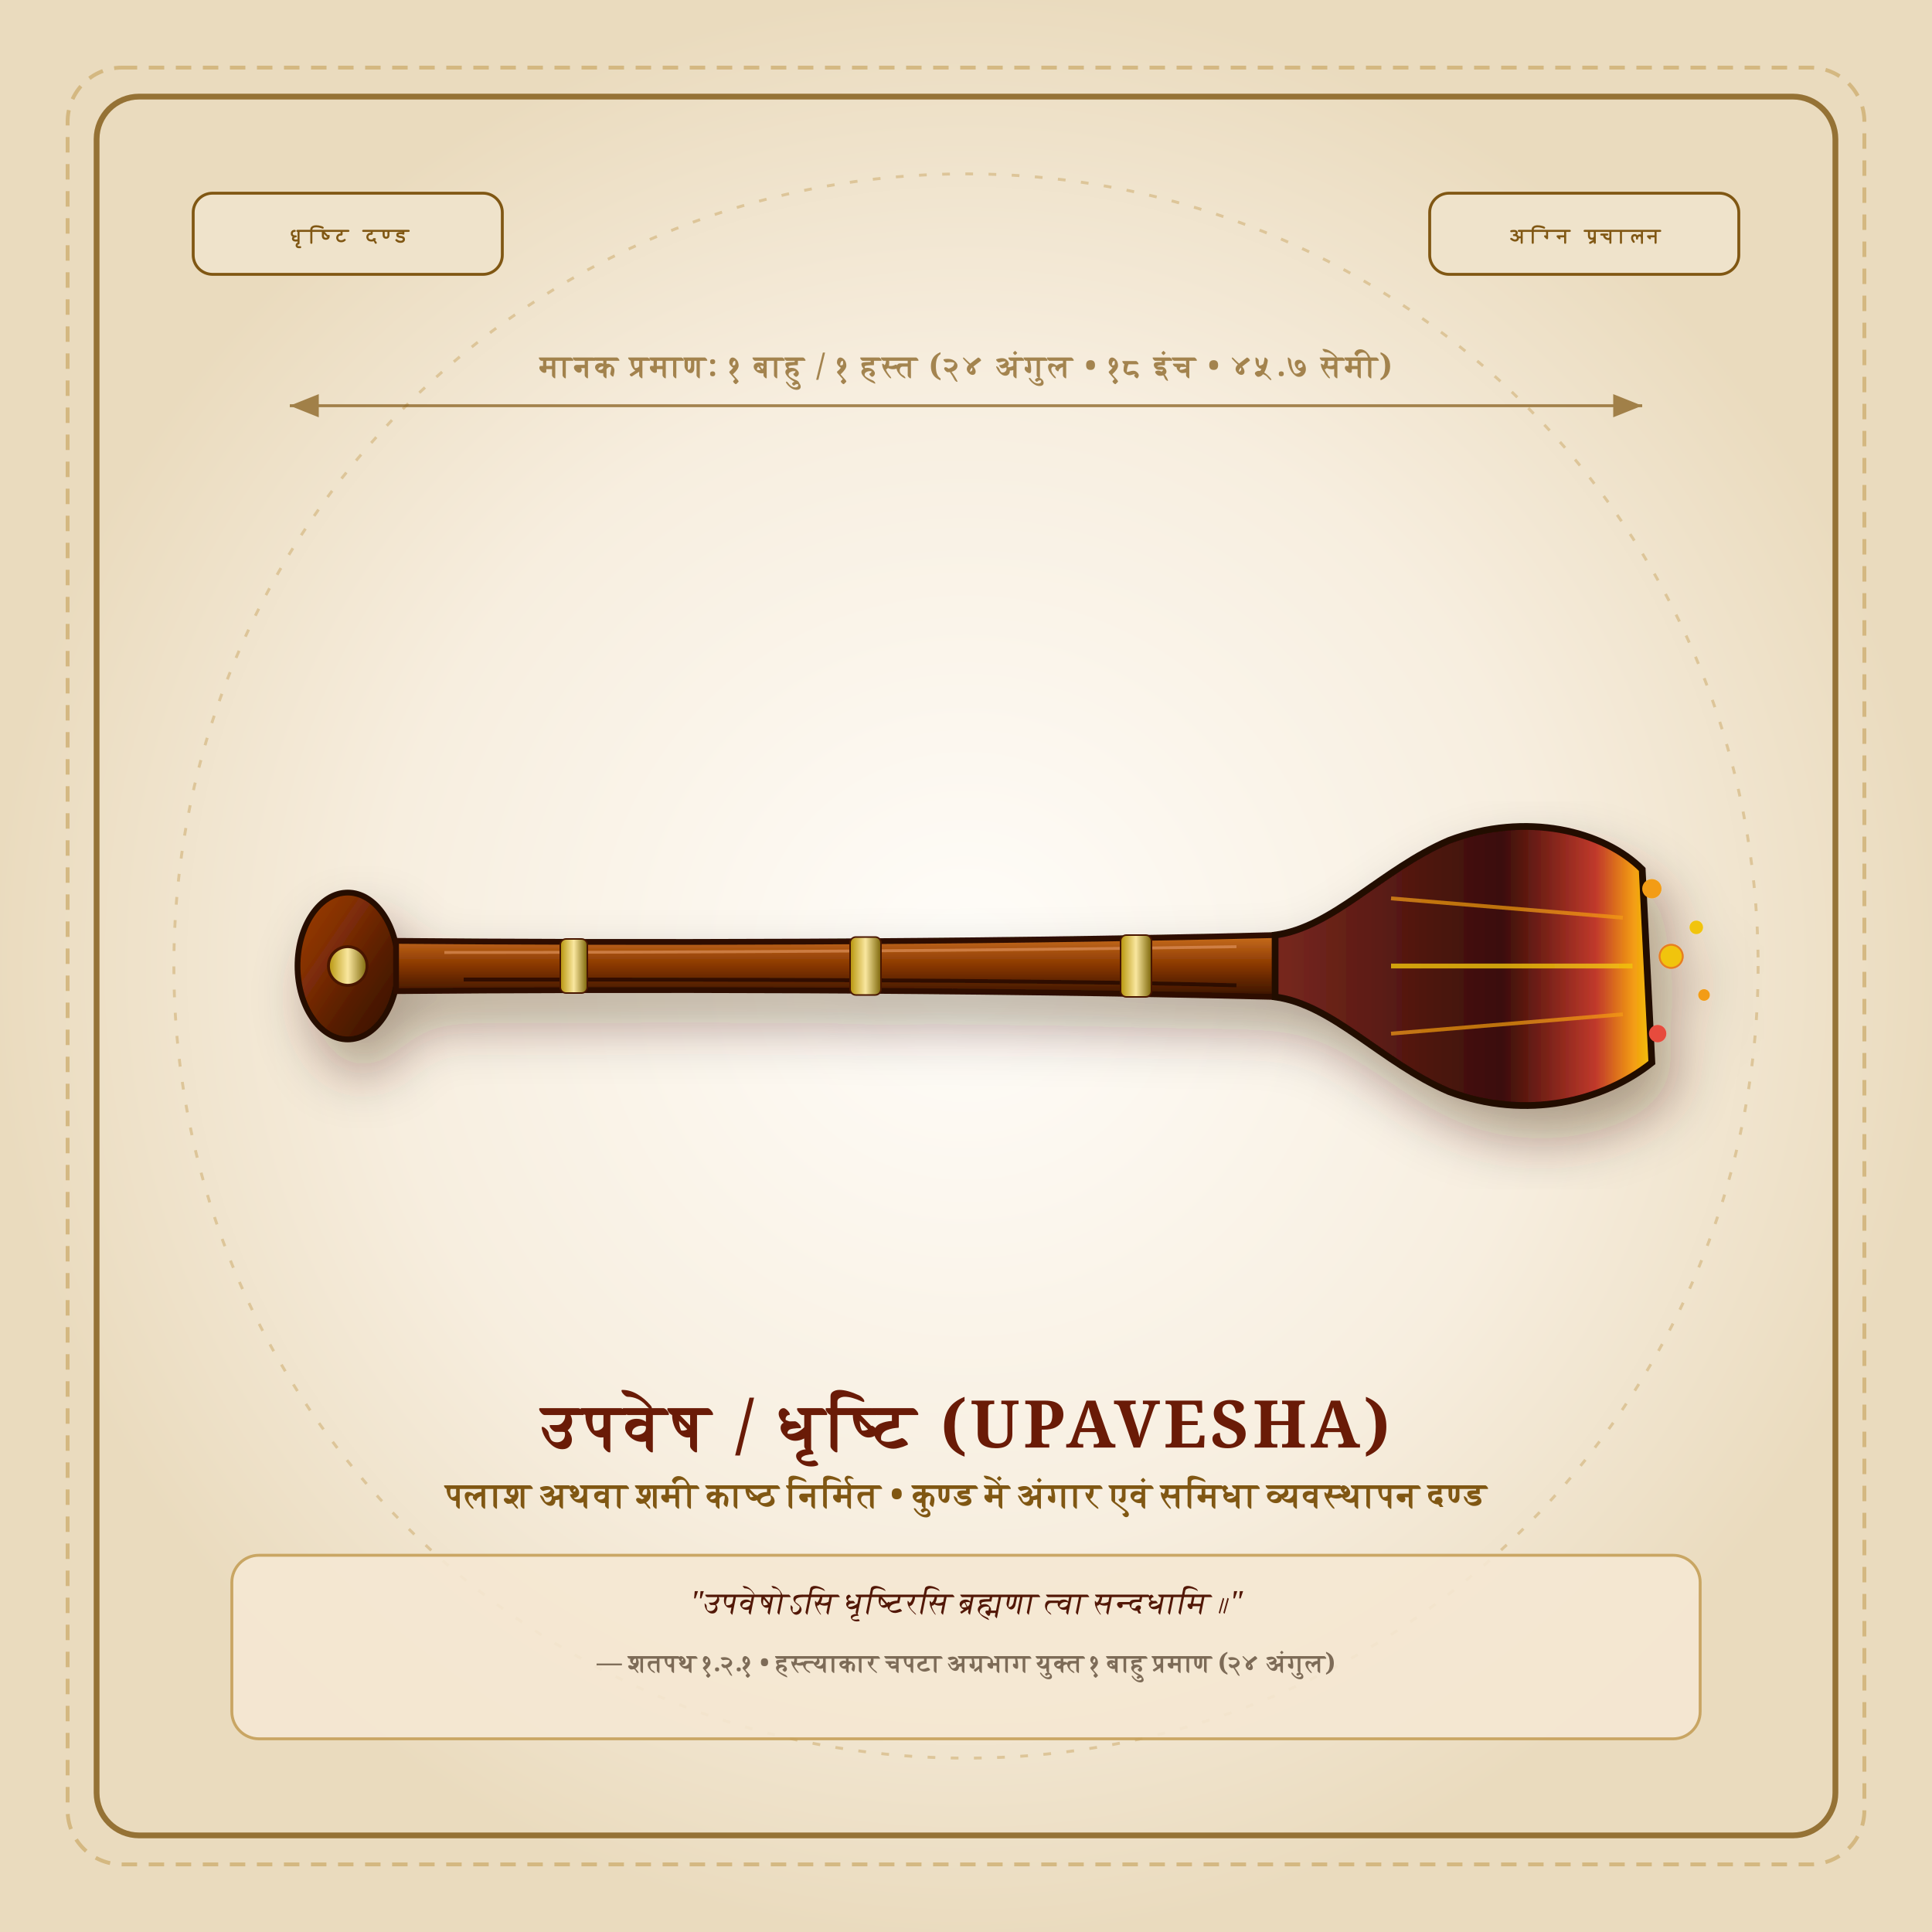
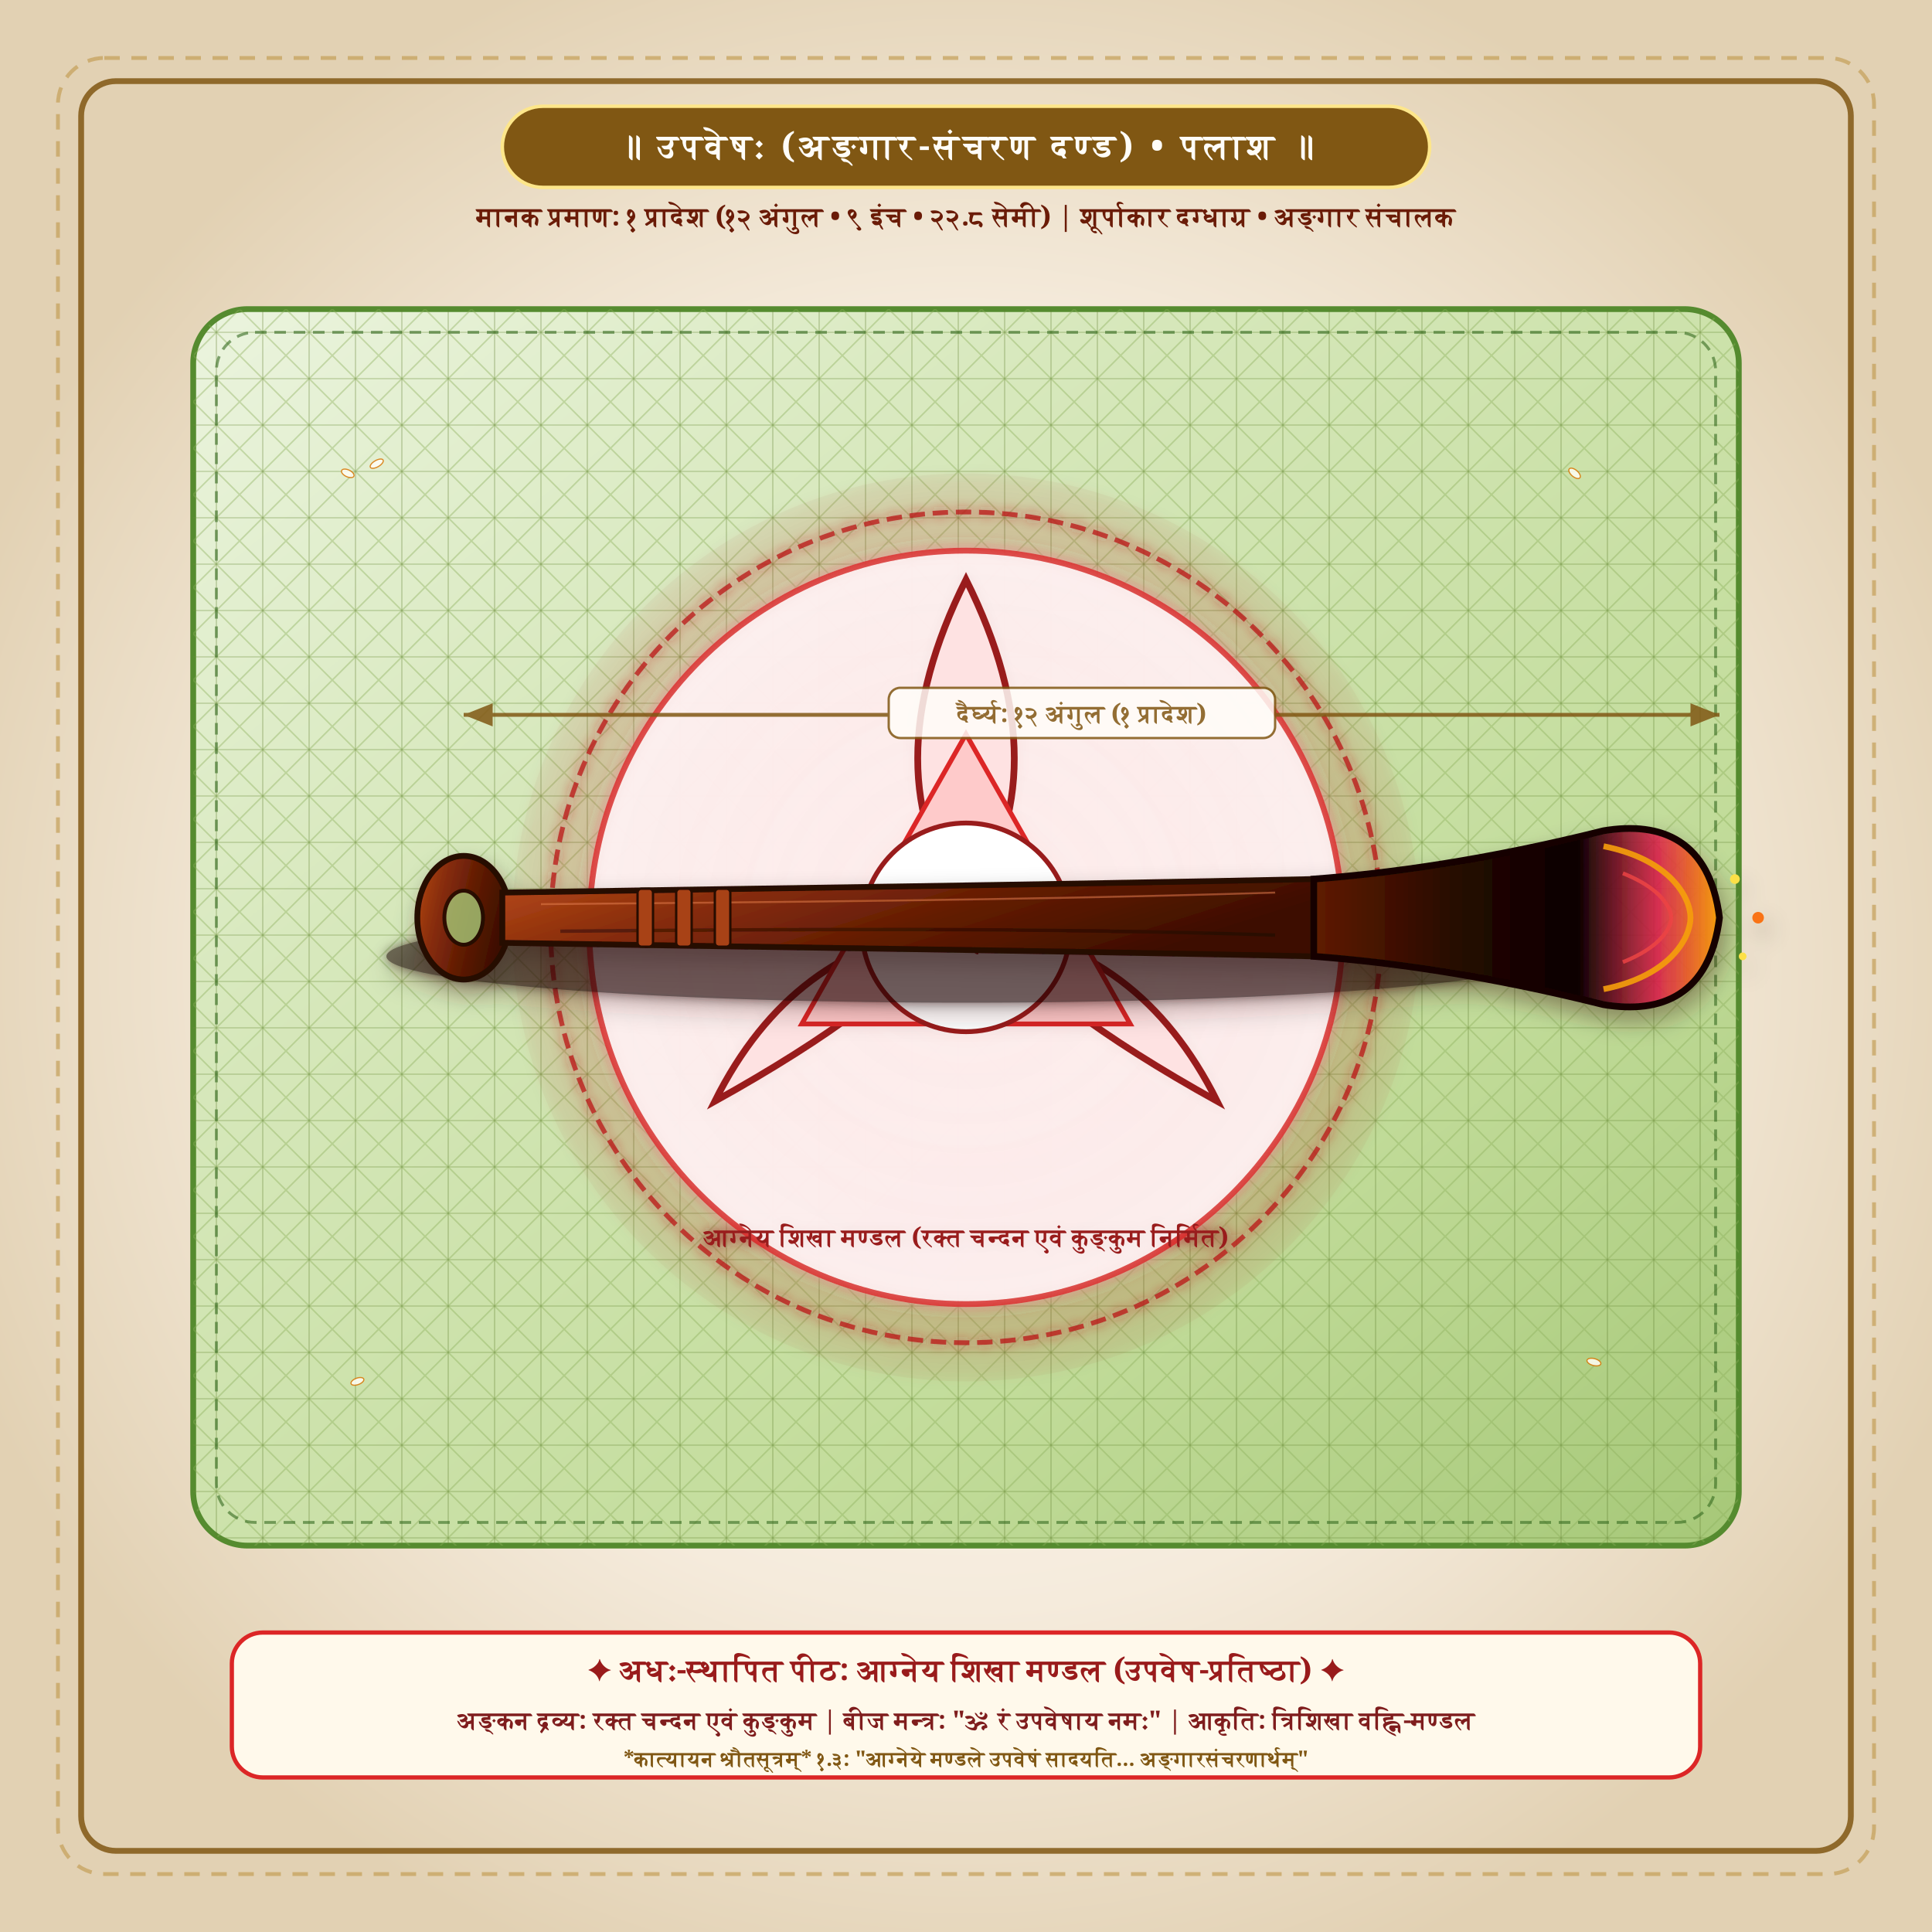
<svg xmlns="http://www.w3.org/2000/svg" viewBox="0 0 1000 1000" width="100%" height="100%">
  <defs>
-     <radialGradient id="bgGrad" cx="50%" cy="50%" r="50%">
-       <stop offset="0%" stop-color="#FFFDF9" />
-       <stop offset="60%" stop-color="#F7EEDF" />
-       <stop offset="100%" stop-color="#EADBBE" />
+     <radialGradient id="bgGrad" cx="50%" cy="50%" r="55%">
+       <stop offset="0%" stop-color="#FFFDF8" />
+       <stop offset="60%" stop-color="#F5EBDC" />
+       <stop offset="100%" stop-color="#E2D1B3" />
    </radialGradient>
-     <linearGradient id="upaveshaWood" x1="0%" y1="0%" x2="100%" y2="100%">
-       <stop offset="0%" stop-color="#A04000" />
-       <stop offset="35%" stop-color="#7E2D07" />
-       <stop offset="65%" stop-color="#551D04" />
-       <stop offset="100%" stop-color="#321002" />
+     <linearGradient id="kushaWeave" x1="0%" y1="0%" x2="100%" y2="100%">
+       <stop offset="0%" stop-color="#EBF4DE" />
+       <stop offset="30%" stop-color="#D7E8BC" />
+       <stop offset="70%" stop-color="#C2DC9A" />
+       <stop offset="100%" stop-color="#A6C878" />
    </linearGradient>
-     <linearGradient id="upaveshaShine" x1="0%" y1="0%" x2="0%" y2="100%">
-       <stop offset="0%" stop-color="#CA6F1E" />
-       <stop offset="50%" stop-color="#873600" />
-       <stop offset="100%" stop-color="#381303" />
+     <pattern id="kushaPattern" width="24" height="24" patternUnits="userSpaceOnUse">
+       <path d="M 0,0 L 24,24 M 24,0 L 0,24" stroke="#8CAE5B" stroke-width="0.8" opacity="0.4" />
+       <line x1="0" y1="12" x2="24" y2="12" stroke="#6C8E3B" stroke-width="0.6" opacity="0.35" />
+       <line x1="12" y1="0" x2="12" y2="24" stroke="#5E7E2F" stroke-width="0.6" opacity="0.35" />
+     </pattern>
+     <radialGradient id="flameAura" cx="50%" cy="50%" r="50%">
+       <stop offset="0%" stop-color="#FECACA" stop-opacity="0.9" />
+       <stop offset="50%" stop-color="#EF4444" stop-opacity="0.5" />
+       <stop offset="100%" stop-color="#991B1B" stop-opacity="0.08" />
+     </radialGradient>
+     <linearGradient id="palashaStaff" x1="0%" y1="0%" x2="100%" y2="30%">
+       <stop offset="0%" stop-color="#B84A1A" />
+       <stop offset="30%" stop-color="#8A2E0A" />
+       <stop offset="65%" stop-color="#601B05" />
+       <stop offset="100%" stop-color="#3D0E02" />
    </linearGradient>
-     <linearGradient id="emberTip" x1="0%" y1="0%" x2="100%" y2="0%">
-       <stop offset="0%" stop-color="#78281F" />
-       <stop offset="60%" stop-color="#3A0D07" />
-       <stop offset="85%" stop-color="#C0392B" />
-       <stop offset="95%" stop-color="#F39C12" />
-       <stop offset="100%" stop-color="#F1C40F" />
+     <linearGradient id="charredTip" x1="0%" y1="0%" x2="100%" y2="0%">
+       <stop offset="0%" stop-color="#601B05" />
+       <stop offset="35%" stop-color="#260802" />
+       <stop offset="65%" stop-color="#0A0301" />
+       <stop offset="85%" stop-color="#E11D48" stop-opacity="0.8" />
+       <stop offset="100%" stop-color="#F59E0B" />
    </linearGradient>
-     <linearGradient id="sacredGold" x1="0%" y1="0%" x2="100%" y2="0%">
-       <stop offset="0%" stop-color="#B7950B" />
-       <stop offset="50%" stop-color="#F9E79F" />
-       <stop offset="100%" stop-color="#7D6608" />
-     </linearGradient>
-     <filter id="patraShadow" x="-20%" y="-20%" width="150%" height="150%">
-       <feDropShadow dx="8" dy="16" stdDeviation="14" flood-color="#38150A" flood-opacity="0.38" />
+     <filter id="yantraGlowFilter" x="-20%" y="-20%" width="140%" height="140%">
+       <feGaussianBlur stdDeviation="3" result="blur" />
+       <feComposite in="SourceGraphic" in2="blur" operator="over" />
+     </filter>
+     <filter id="patraDeepShadow" x="-25%" y="-25%" width="150%" height="150%">
+       <feDropShadow dx="8" dy="24" stdDeviation="16" flood-color="#1A0702" flood-opacity="0.6" />
+       <feDropShadow dx="2" dy="6" stdDeviation="6" flood-color="#2D0D04" flood-opacity="0.4" />
    </filter>
  </defs>
  <rect width="1000" height="1000" fill="url(#bgGrad)" />
-   <rect x="35" y="35" width="930" height="930" rx="28" fill="none" stroke="#C5A059" stroke-width="2" stroke-dasharray="8 6" opacity="0.6" />
-   <rect x="50" y="50" width="900" height="900" rx="22" fill="none" stroke="#805713" stroke-width="3" opacity="0.8" />
-   <circle cx="500" cy="500" r="410" fill="none" stroke="#C5A059" stroke-width="1.5" stroke-dasharray="4 8" opacity="0.45" />
-   <g opacity="0.7">
-     <line x1="160" y1="500" x2="840" y2="500" stroke="#805713" stroke-width="1" stroke-dasharray="4 4" />
-     <line x1="150" y1="210" x2="850" y2="210" stroke="#805713" stroke-width="1.5" />
-     <path d="M 150 210 L 165 204 L 165 216 Z" fill="#805713" />
-     <path d="M 850 210 L 835 204 L 835 216 Z" fill="#805713" />
-     <text x="500" y="195" font-family="'Cinzel', 'Noto Serif', serif" font-size="16" font-weight="bold" fill="#805713" text-anchor="middle" letter-spacing="1">
-       मानक प्रमाण: १ बाहु / १ हस्त (२४ अंगुल • १८ इंच • ४५.७ सेमी)
+   <rect x="30" y="30" width="940" height="940" rx="24" fill="none" stroke="#C5A059" stroke-width="2" stroke-dasharray="8 6" opacity="0.7" />
+   <rect x="42" y="42" width="916" height="916" rx="18" fill="none" stroke="#805713" stroke-width="3" opacity="0.85" />
+   <g transform="translate(500, 85)" text-anchor="middle">
+     <rect x="-240" y="-30" width="480" height="42" rx="21" fill="#805713" stroke="#FDE68A" stroke-width="1.8" />
+     <text y="-3" font-family="'Cinzel', 'Noto Serif', serif" font-size="18" font-weight="900" fill="#FFFDF8" letter-spacing="2">
+       ॥ उपवेषः (अङ्गार-संचरण दण्ड) • पलाश ॥
+     </text>
+     <text y="32" font-family="'Noto Serif', serif" font-size="14" font-weight="bold" fill="#6A1B07">
+       मानक प्रमाण: १ प्रादेश (१२ अंगुल • ९ इंच • २२.८ सेमी) | शूर्पाकार दग्धाग्र • अङ्गार संचालक
    </text>
  </g>
-   <g filter="url(#patraShadow)">
-     <ellipse cx="180" cy="500" rx="26" ry="38" fill="url(#upaveshaWood)" stroke="#260C03" stroke-width="3" />
-     <circle cx="180" cy="500" r="10" fill="url(#sacredGold)" stroke="#4A1604" stroke-width="1.5" />
-     <path d="M 205 487              C 320 488, 500 488, 660 484              L 660 516              C 500 512, 320 512, 205 513              Z" fill="url(#upaveshaShine)" stroke="#2D0E03" stroke-width="3" />
-     <path d="M 230 493 C 360 493, 520 492, 640 490" stroke="#E59866" stroke-width="1.5" fill="none" opacity="0.6" />
-     <path d="M 240 507 C 370 507, 530 507, 640 510" stroke="#1F0702" stroke-width="2" fill="none" opacity="0.75" />
-     <rect x="290" y="486" width="14" height="28" rx="3" fill="url(#sacredGold)" stroke="#4A1604" stroke-width="0.8" />
-     <rect x="440" y="485" width="16" height="30" rx="3" fill="url(#sacredGold)" stroke="#4A1604" stroke-width="0.8" />
-     <rect x="580" y="484" width="16" height="32" rx="3" fill="url(#sacredGold)" stroke="#4A1604" stroke-width="0.8" />
-     <path d="M 660 484              C 690 480, 715 450, 750 435              C 790 420, 830 430, 850 450              L 855 550              C 830 570, 790 580, 750 565              C 715 550, 690 520, 660 516              Z" fill="url(#emberTip)" stroke="#240702" stroke-width="3.5" />
-     <line x1="720" y1="465" x2="840" y2="475" stroke="#F39C12" stroke-width="2" opacity="0.7" />
-     <line x1="720" y1="500" x2="845" y2="500" stroke="#F1C40F" stroke-width="2.5" opacity="0.8" />
-     <line x1="720" y1="535" x2="840" y2="525" stroke="#F39C12" stroke-width="2" opacity="0.7" />
-     <circle cx="855" cy="460" r="5" fill="#F39C12" />
-     <circle cx="865" cy="495" r="6" fill="#F1C40F" stroke="#E67E22" stroke-width="1" />
-     <circle cx="858" cy="535" r="4.5" fill="#E74C3C" />
-     <circle cx="878" cy="480" r="3.5" fill="#F1C40F" />
-     <circle cx="882" cy="515" r="3" fill="#F39C12" />
+   <g transform="translate(100, 160)">
+     <rect x="0" y="0" width="800" height="640" rx="28" fill="url(#kushaWeave)" stroke="#558B2F" stroke-width="3" />
+     <rect x="0" y="0" width="800" height="640" rx="28" fill="url(#kushaPattern)" />
+     <rect x="12" y="12" width="776" height="616" rx="20" fill="none" stroke="#33691E" stroke-width="1.5" stroke-dasharray="6 4" opacity="0.6" />
+     <g fill="#FFFDF5" stroke="#D97706" stroke-width="0.6" opacity="0.85">
+       <ellipse cx="80" cy="85" rx="3.5" ry="1.8" transform="rotate(25 80 85)" />
+       <ellipse cx="95" cy="80" rx="3.8" ry="1.7" transform="rotate(-30 95 80)" />
+       <ellipse cx="715" cy="85" rx="3.6" ry="1.8" transform="rotate(40 715 85)" />
+       <ellipse cx="725" cy="545" rx="3.7" ry="1.8" transform="rotate(15 725 545)" />
+       <ellipse cx="85" cy="555" rx="3.5" ry="1.7" transform="rotate(-20 85 555)" />
+     </g>
+     <g id="underlying-yantra-upavesha" transform="translate(400, 320)" filter="url(#yantraGlowFilter)">
+       <circle cx="0" cy="0" r="235" fill="url(#flameAura)" opacity="0.45" />
+       <circle cx="0" cy="0" r="215" fill="none" stroke="#B91C1C" stroke-width="2.5" stroke-dasharray="8 4" opacity="0.75" />
+       <circle cx="0" cy="0" r="195" fill="#FEF2F2" stroke="#DC2626" stroke-width="3" opacity="0.85" />
+       <g fill="#FEE2E2" stroke="#991B1B" stroke-width="3.5">
+         <path d="M 0,-180 Q 50,-80 0,-10 Q -50,-80 0,-180 Z" />
+         <path d="M -130,90 Q -40,40 -10,0 Q -90,10 -130,90 Z" />
+         <path d="M 130,90 Q 40,40 10,0 Q 90,10 130,90 Z" />
+       </g>
+       <polygon points="0,-100 85,50 -85,50" fill="#FECACA" stroke="#DC2626" stroke-width="2.5" />
+       <circle cx="0" cy="0" r="54" fill="#FFFFFF" stroke="#991B1B" stroke-width="2.5" />
+       <text x="0" y="12" font-family="'Noto Serif', serif" font-size="38" font-weight="900" fill="#991B1B" text-anchor="middle" letter-spacing="1">
+         रं
+       </text>
+       <text x="0" y="165" font-family="'Noto Serif', serif" font-size="13" font-weight="900" fill="#991B1B" text-anchor="middle">
+         आग्नेय शिखा मण्डल (रक्त चन्दन एवं कुङ्कुम निर्मित)
+       </text>
+     </g>
+     <g id="upavesha-vessel" filter="url(#patraDeepShadow)">
+       <ellipse cx="400" cy="335" rx="300" ry="24" fill="#140502" opacity="0.55" filter="url(#yantraGlowFilter)" />
+       <ellipse cx="140" cy="315" rx="24" ry="32" fill="url(#palashaStaff)" stroke="#260802" stroke-width="3" />
+       <ellipse cx="140" cy="315" rx="10" ry="14" fill="#A6C878" stroke="#1A0702" stroke-width="2" opacity="0.8" />
+       <path d="M 160,302                 C 280,300, 440,298, 580,295                L 580,335                C 440,332, 280,330, 160,328                Z" fill="url(#palashaStaff)" stroke="#260802" stroke-width="3" />
+       <g stroke="#E07A4A" stroke-width="1" fill="none" opacity="0.55">
+         <path d="M 180,308 C 290,307, 430,306, 560,302" />
+         <path d="M 190,322 C 300,321, 440,320, 560,324" stroke="#140502" stroke-width="1.8" opacity="0.75" />
+       </g>
+       <g fill="#A84318" stroke="#260802" stroke-width="1.2">
+         <rect x="230" y="300" width="8" height="30" rx="2" />
+         <rect x="250" y="300" width="8" height="30" rx="2" />
+         <rect x="270" y="300" width="8" height="30" rx="2" />
+       </g>
+       <path d="M 580,295                 C 620,292, 670,285, 730,270                C 760,265, 785,275, 790,315                C 785,355, 760,365, 730,360                C 670,345, 620,338, 580,335                Z" fill="url(#charredTip)" stroke="#140502" stroke-width="3.5" />
+       <path d="M 730,278 C 765,285, 775,305, 775,315 C 775,325, 765,345, 730,352" stroke="#F59E0B" stroke-width="3" fill="none" opacity="0.9" />
+       <path d="M 740,292 C 760,300, 765,310, 765,315 C 765,320, 760,330, 740,338" stroke="#EF4444" stroke-width="2" fill="none" opacity="0.8" />
+       <circle cx="798" cy="295" r="2.5" fill="#FDE047" />
+       <circle cx="810" cy="315" r="3" fill="#F97316" />
+       <circle cx="802" cy="335" r="2" fill="#FDE047" />
+     </g>
+     <g opacity="0.85">
+       <line x1="140" y1="210" x2="790" y2="210" stroke="#805713" stroke-width="2" />
+       <polygon points="140,210 155,204 155,216" fill="#805713" />
+       <polygon points="790,210 775,204 775,216" fill="#805713" />
+       <rect x="360" y="196" width="200" height="26" rx="6" fill="#FFFDF8" stroke="#805713" stroke-width="1.2" />
+       <text x="460" y="214" font-family="'Cinzel', 'Noto Serif', serif" font-size="13" font-weight="900" fill="#805713" text-anchor="middle">
+         दैर्घ्य: १२ अंगुल (१ प्रादेश)
+       </text>
+     </g>
  </g>
-   <g transform="translate(500, 750)" text-anchor="middle">
-     <text y="0" font-family="'Cinzel', 'Noto Serif', serif" font-size="34" font-weight="900" fill="#6A1B07" letter-spacing="2">
-       उपवेष / धृष्टि (UPAVESHA)
+   <g transform="translate(500, 890)" text-anchor="middle">
+     <rect x="-380" y="-45" width="760" height="75" rx="16" fill="#FFF9EB" stroke="#DC2626" stroke-width="2.2" />
+     <text y="-20" font-family="'Noto Serif', serif" font-size="16" font-weight="900" fill="#991B1B">
+       ✦ अधः-स्थापित पीठ: आग्नेय शिखा मण्डल (उपवेष-प्रतिष्ठा) ✦
    </text>
-     <text y="30" font-family="'Noto Serif', serif" font-size="18" font-weight="bold" fill="#805713">
-       पलाश अथवा शमी काष्ठ निर्मित • कुण्ड में अंगार एवं समिधा व्यवस्थापन दण्ड
+     <text y="5" font-family="'Noto Serif', serif" font-size="13" font-weight="bold" fill="#7F1D1D">
+       अङ्कन द्रव्य: रक्त चन्दन एवं कुङ्कुम | बीज मन्त्र: "ॐ रं उपवेषाय नमः" | आकृति: त्रिशिखा वह्नि-मण्डल
    </text>
-     <rect x="-380" y="55" width="760" height="95" rx="14" fill="#F5E8D3" stroke="#C5A059" stroke-width="1.5" opacity="0.9" />
-     <text y="85" font-family="'Noto Serif', serif" font-size="16" font-style="italic" fill="#521706">
-       "उपवेषोऽसि धृष्टिरसि ब्रह्मणा त्वा सन्दधामि ॥"
-     </text>
-     <text y="115" font-family="'Noto Serif', serif" font-size="13" font-weight="600" fill="#7D6B57">
-       — शतपथ १.२.१ • हस्त्याकार चपटा अग्रभाग युक्त १ बाहु प्रमाण (२४ अंगुल)
-     </text>
-   </g>
-   <g transform="translate(100, 100)">
-     <rect x="0" y="0" width="160" height="42" rx="10" fill="#EFE3CB" stroke="#805713" stroke-width="1.5" />
-     <text x="80" y="26" font-family="monospace" font-size="13" font-weight="bold" fill="#805713" text-anchor="middle">
-       धृष्टि दण्ड
-     </text>
-   </g>
-   <g transform="translate(740, 100)">
-     <rect x="0" y="0" width="160" height="42" rx="10" fill="#EFE3CB" stroke="#805713" stroke-width="1.5" />
-     <text x="80" y="26" font-family="monospace" font-size="13" font-weight="bold" fill="#805713" text-anchor="middle">
-       अग्नि प्रचालन
+     <text y="24" font-family="'Noto Serif', serif" font-size="11" font-weight="bold" fill="#805713">
+       *कात्यायन श्रौतसूत्रम्* १.३: "आग्नेये मण्डले उपवेषं सादयति... अङ्गारसंचरणार्थम्"
    </text>
  </g>
</svg>
